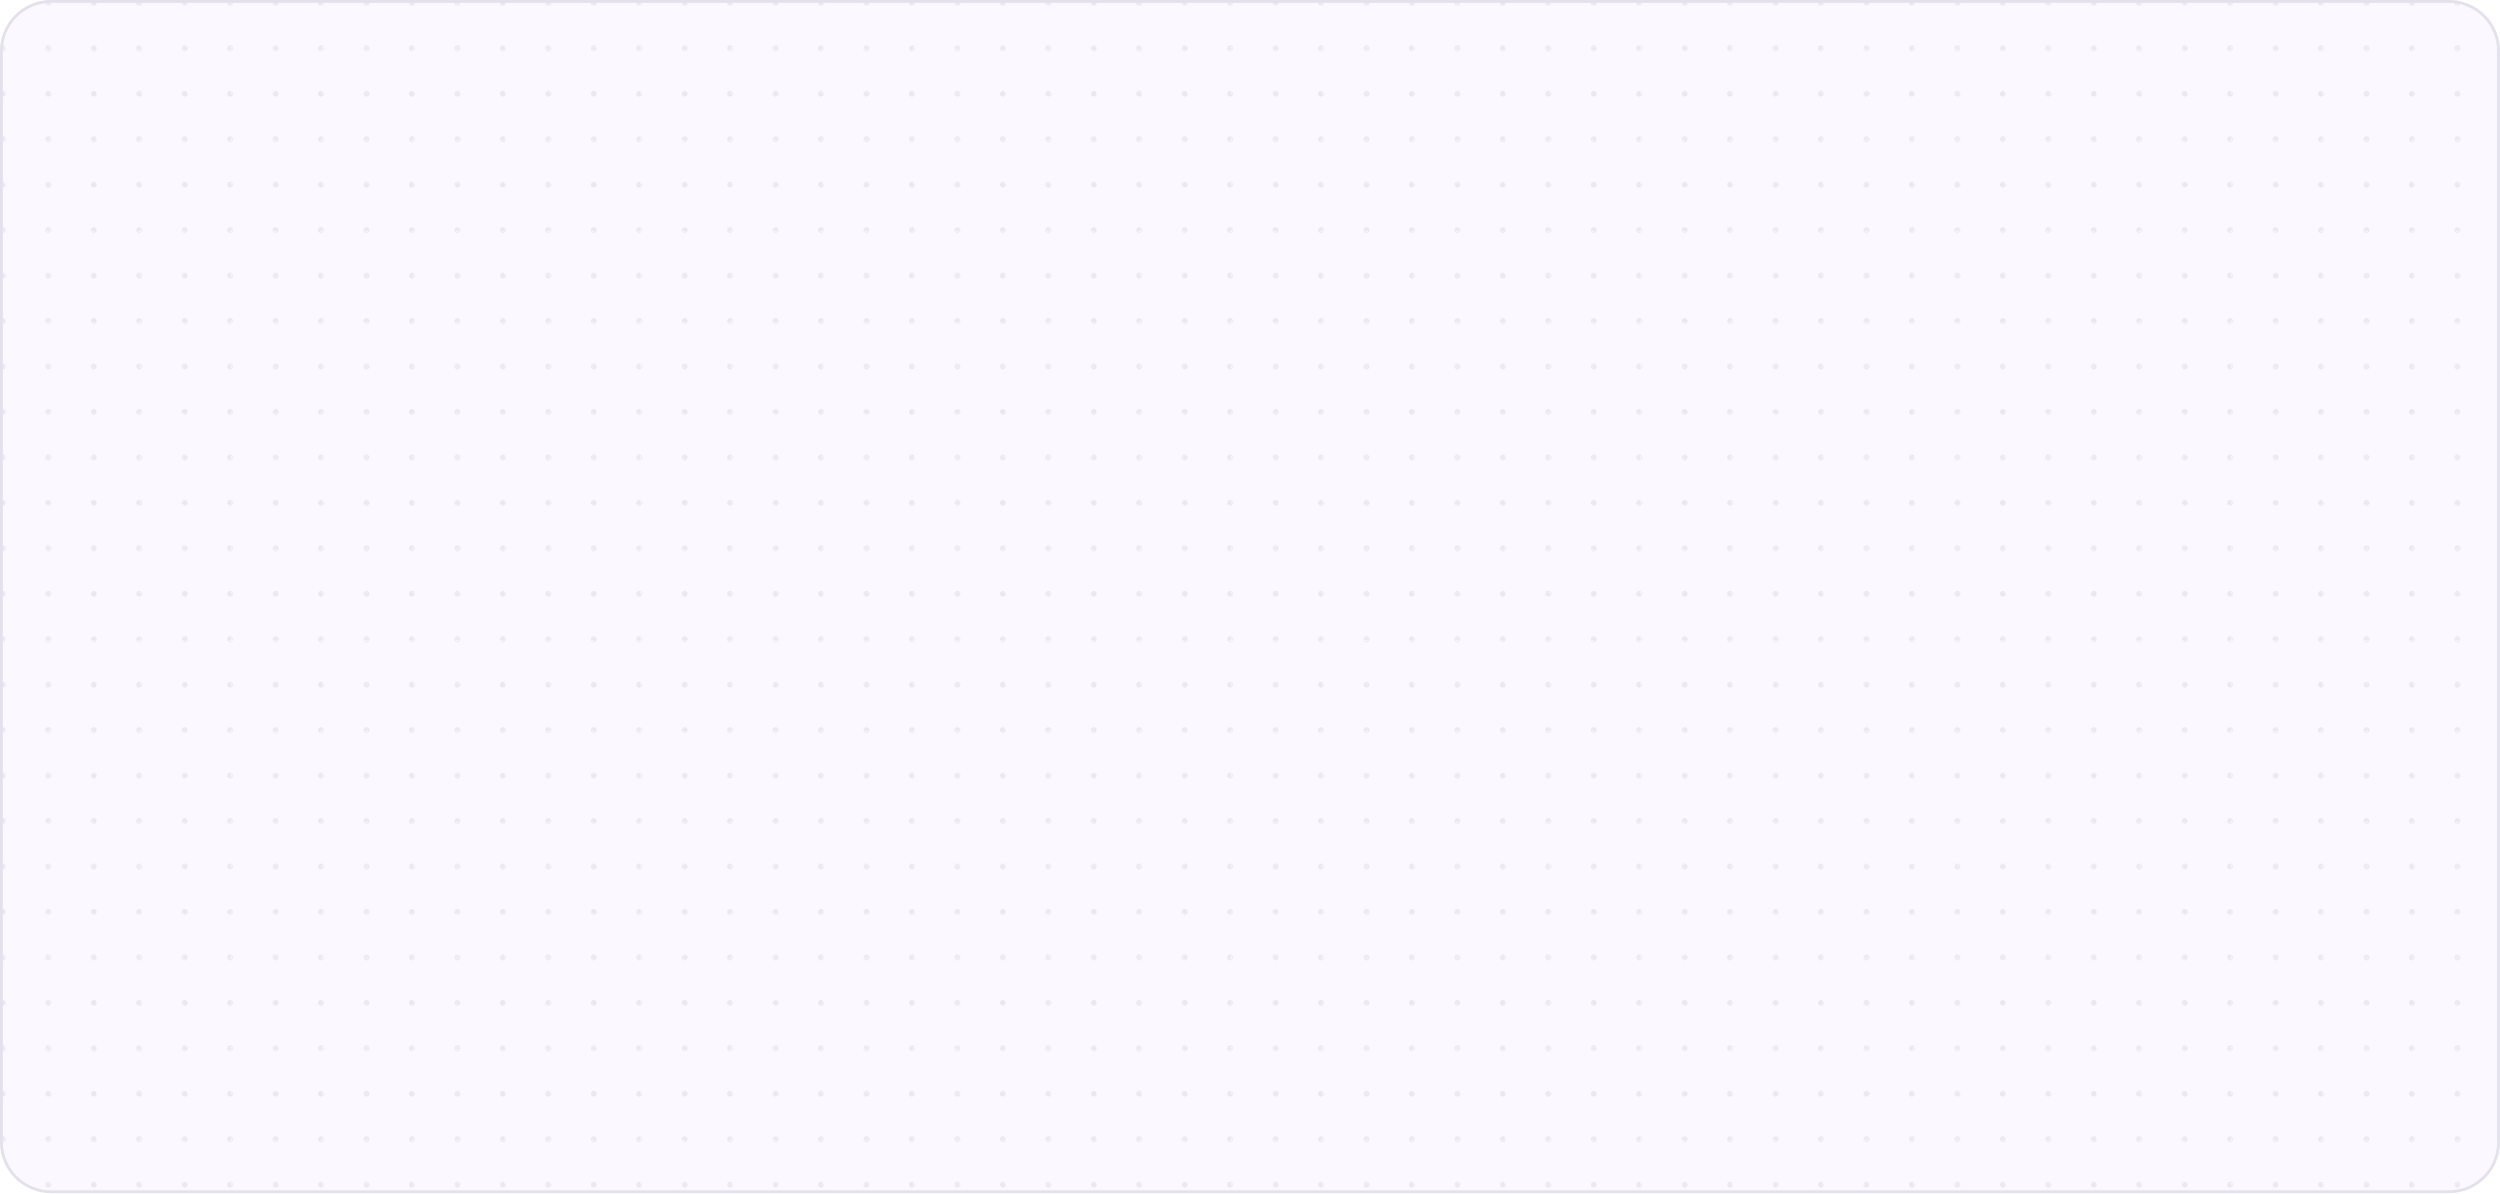
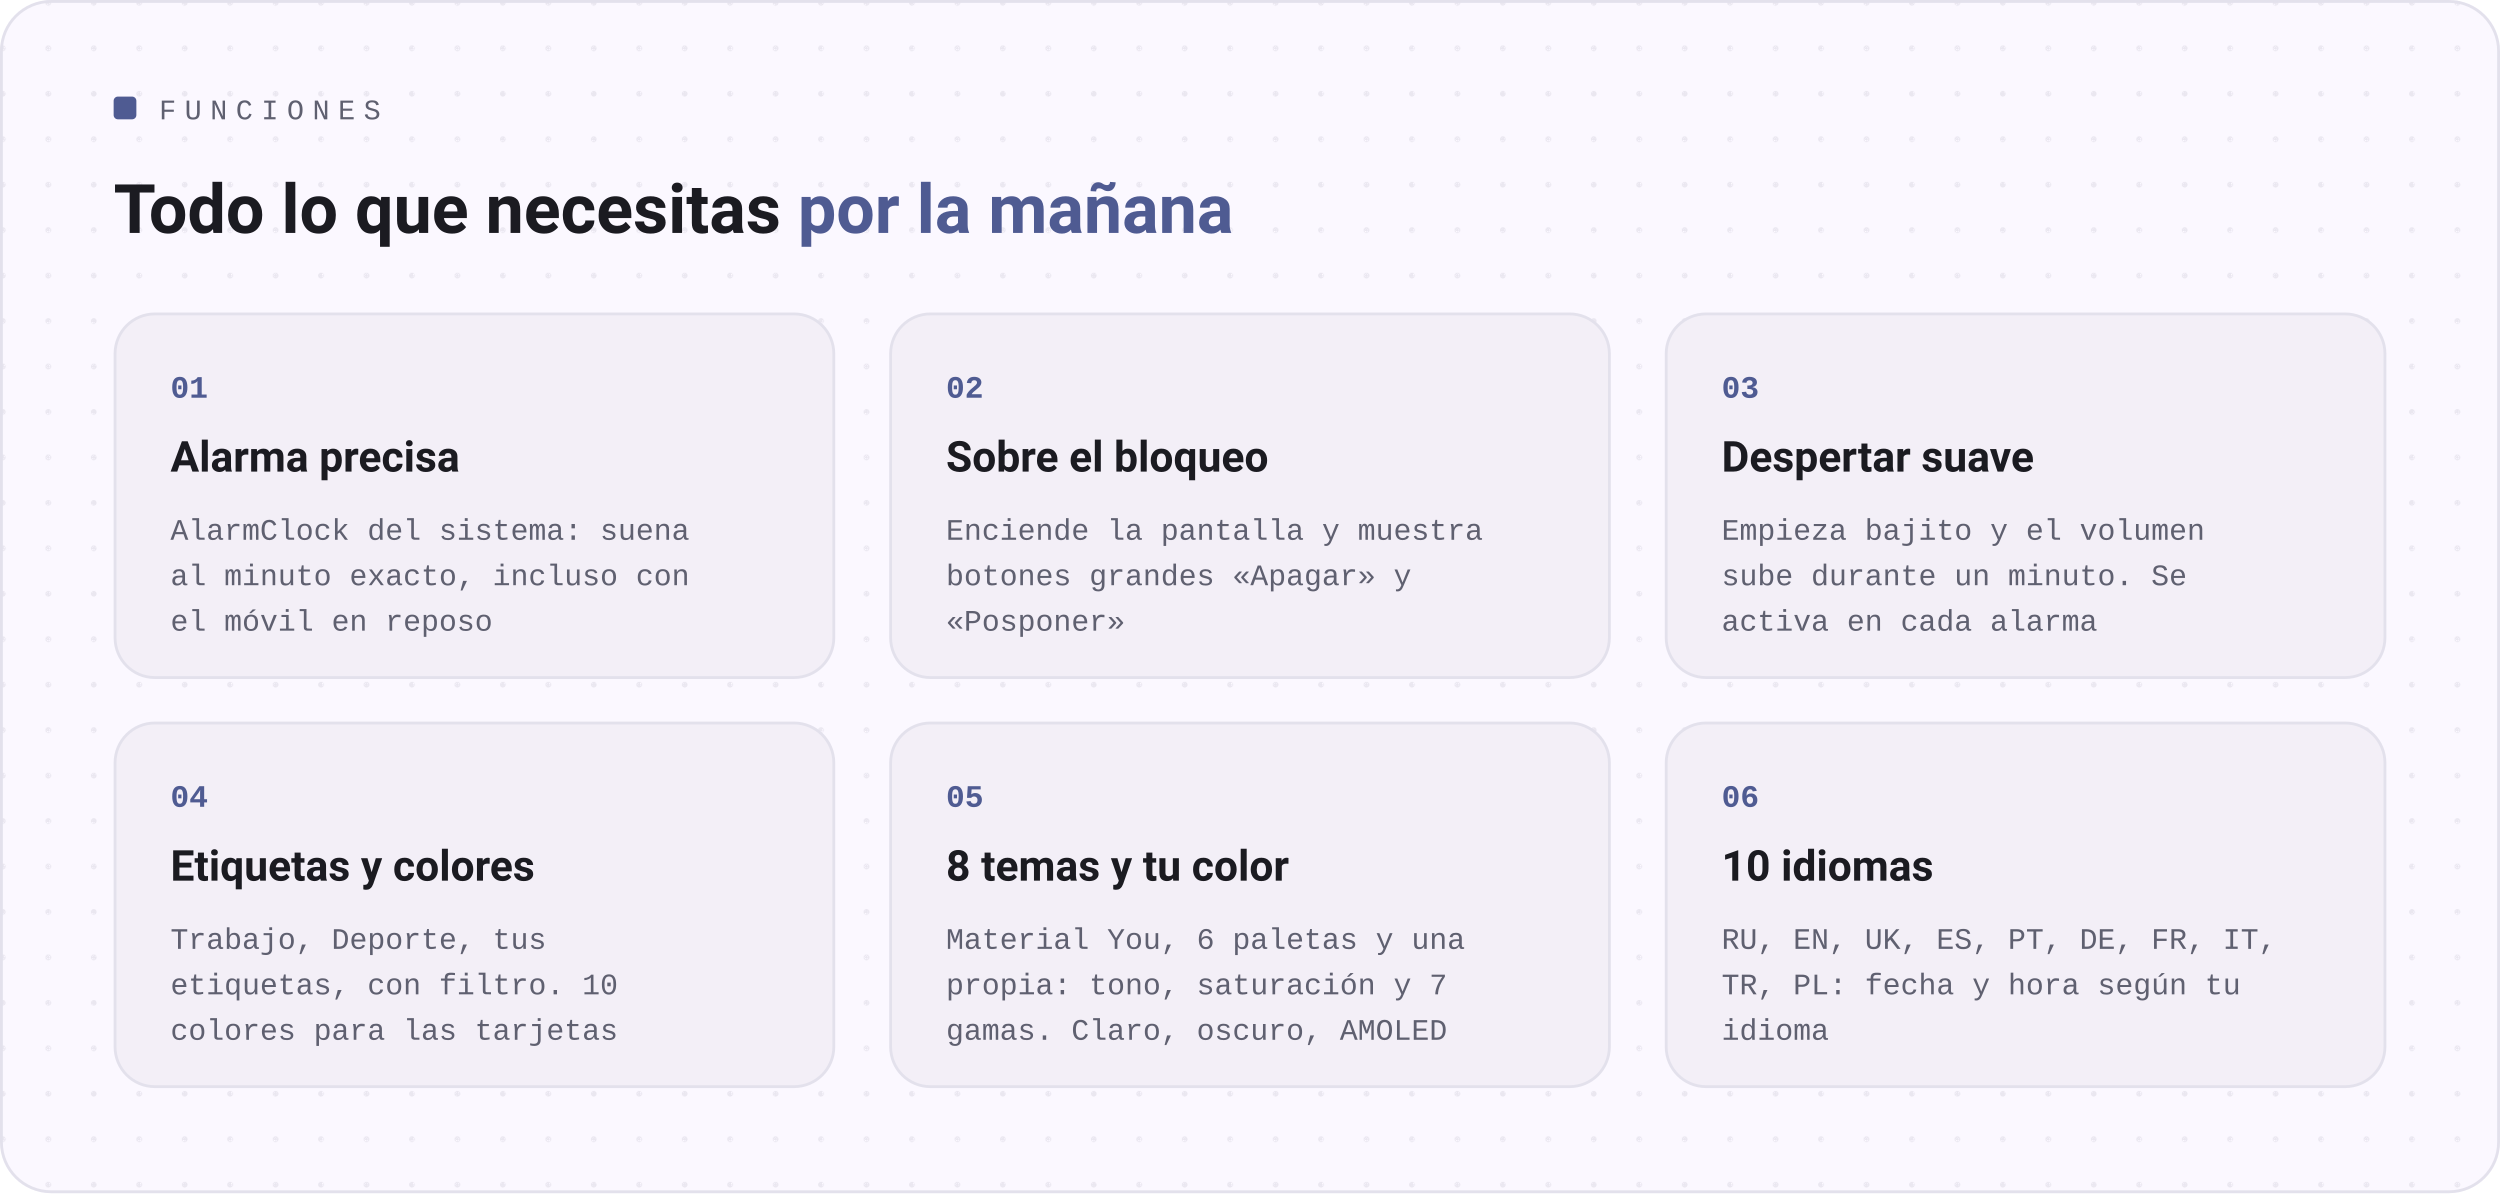
<svg xmlns="http://www.w3.org/2000/svg" width="880" height="420" viewBox="0 0 880 420" role="img" aria-label="FUNCIONES — Todo lo que necesitas por la mañana">
  <style>
.m{font-family:"JetBrains Mono",SFMono-Regular,Consolas,"Liberation Mono",Menlo,monospace}
.s{font-family:"Google Sans",Roboto,"Segoe UI",Helvetica,Arial,sans-serif}
- .f{opacity:0;animation:in .7s ease-out forwards}
+ .f{animation:in .7s ease-out both}
.d1{animation-delay:.1s}.d2{animation-delay:.25s}.d3{animation-delay:.4s}.d4{animation-delay:.55s}
@keyframes in{from{opacity:0;transform:translateY(6px)}to{opacity:1;transform:none}}
.card{fill:#F3EFF7;stroke:#E3E1EC}
.t{font-size:15px;font-weight:700;fill:#1B1B21}
.x{font-size:10.5px;fill:#5F6070}
.n{font-size:11px;font-weight:700;fill:#4F5B92}
</style>
  <defs>
    <pattern id="dots" width="16" height="16" patternUnits="userSpaceOnUse">
      <circle cx="1" cy="1" r="1" fill="#EAE7F0" />
    </pattern>
  </defs>
  <rect width="880" height="420" rx="18" fill="#FBF8FF" />
  <rect width="880" height="420" rx="18" fill="url(#dots)" />
  <rect x=".5" y=".5" width="879" height="419" rx="17.5" fill="none" stroke="#E3E1EC" />
  <g class="f d1">
    <rect x="40" y="34" width="8" height="8" rx="1.5" fill="#4F5B92" />
    <text x="56" y="42" class="m" font-size="10" fill="#5F6070" letter-spacing="3">FUNCIONES</text>
    <text x="40" y="82" class="s" font-size="24" font-weight="700" fill="#1B1B21">Todo lo que necesitas <tspan fill="#4F5B92">por la mañana</tspan>
    </text>
  </g>
  <g class="f d2">
    <rect x="40.5" y="110.5" width="253" height="128" rx="14" class="card" />
    <text x="60" y="140" class="m n">01</text>
    <text x="60" y="166" class="s t">Alarma precisa</text>
    <text x="60" y="190" class="m x">AlarmClock del sistema: suena</text>
    <text x="60" y="206" class="m x">al minuto exacto, incluso con</text>
    <text x="60" y="222" class="m x">el móvil en reposo</text>
    <rect x="313.5" y="110.5" width="253" height="128" rx="14" class="card" />
    <text x="333" y="140" class="m n">02</text>
    <text x="333" y="166" class="s t">Sobre el bloqueo</text>
    <text x="333" y="190" class="m x">Enciende la pantalla y muestra</text>
    <text x="333" y="206" class="m x">botones grandes «Apagar» y</text>
    <text x="333" y="222" class="m x">«Posponer»</text>
    <rect x="586.5" y="110.5" width="253" height="128" rx="14" class="card" />
    <text x="606" y="140" class="m n">03</text>
    <text x="606" y="166" class="s t">Despertar suave</text>
    <text x="606" y="190" class="m x">Empieza bajito y el volumen</text>
    <text x="606" y="206" class="m x">sube durante un minuto. Se</text>
    <text x="606" y="222" class="m x">activa en cada alarma</text>
  </g>
  <g class="f d3">
    <rect x="40.5" y="254.5" width="253" height="128" rx="14" class="card" />
    <text x="60" y="284" class="m n">04</text>
    <text x="60" y="310" class="s t">Etiquetas y colores</text>
    <text x="60" y="334" class="m x">Trabajo, Deporte, tus</text>
    <text x="60" y="350" class="m x">etiquetas, con filtro. 10</text>
    <text x="60" y="366" class="m x">colores para las tarjetas</text>
    <rect x="313.5" y="254.5" width="253" height="128" rx="14" class="card" />
    <text x="333" y="284" class="m n">05</text>
    <text x="333" y="310" class="s t">8 temas y tu color</text>
    <text x="333" y="334" class="m x">Material You, 6 paletas y una</text>
    <text x="333" y="350" class="m x">propia: tono, saturación y 7</text>
    <text x="333" y="366" class="m x">gamas. Claro, oscuro, AMOLED</text>
    <rect x="586.5" y="254.5" width="253" height="128" rx="14" class="card" />
    <text x="606" y="284" class="m n">06</text>
    <text x="606" y="310" class="s t">10 idiomas</text>
    <text x="606" y="334" class="m x">RU, EN, UK, ES, PT, DE, FR, IT,</text>
    <text x="606" y="350" class="m x">TR, PL: fecha y hora según tu</text>
    <text x="606" y="366" class="m x">idioma</text>
  </g>
</svg>
